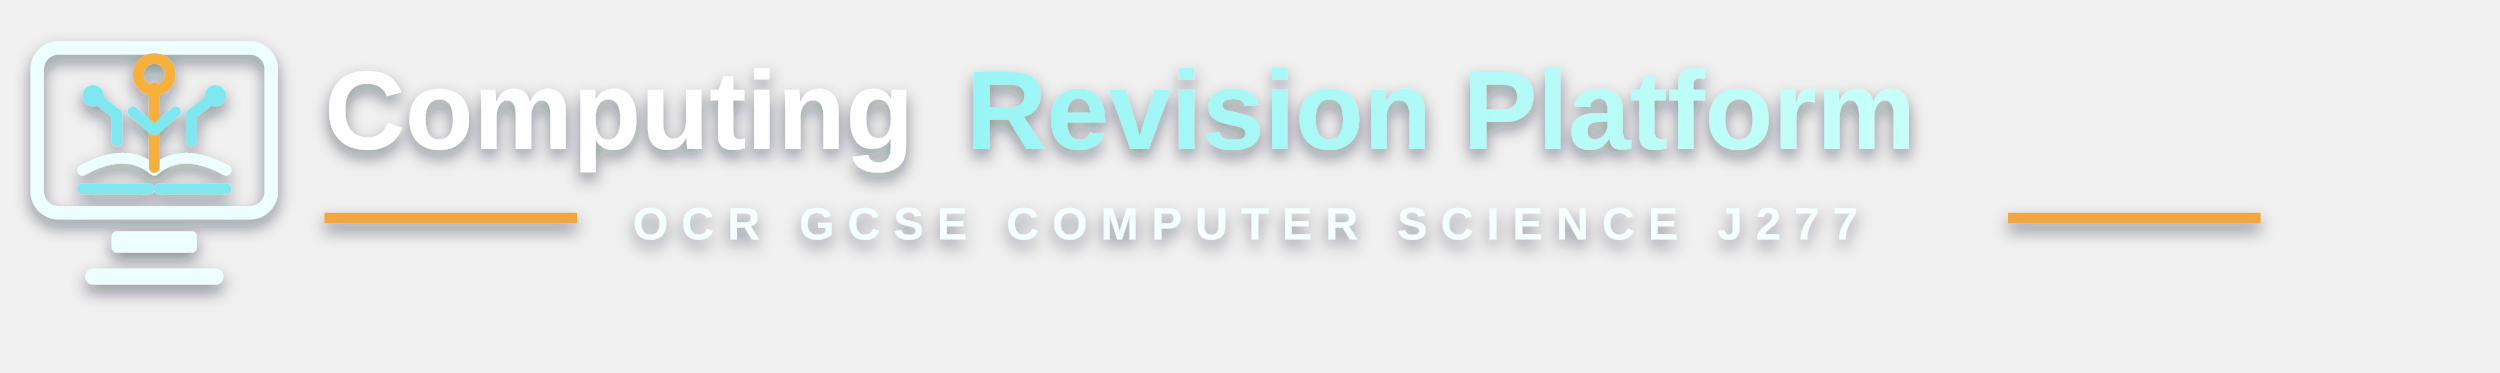
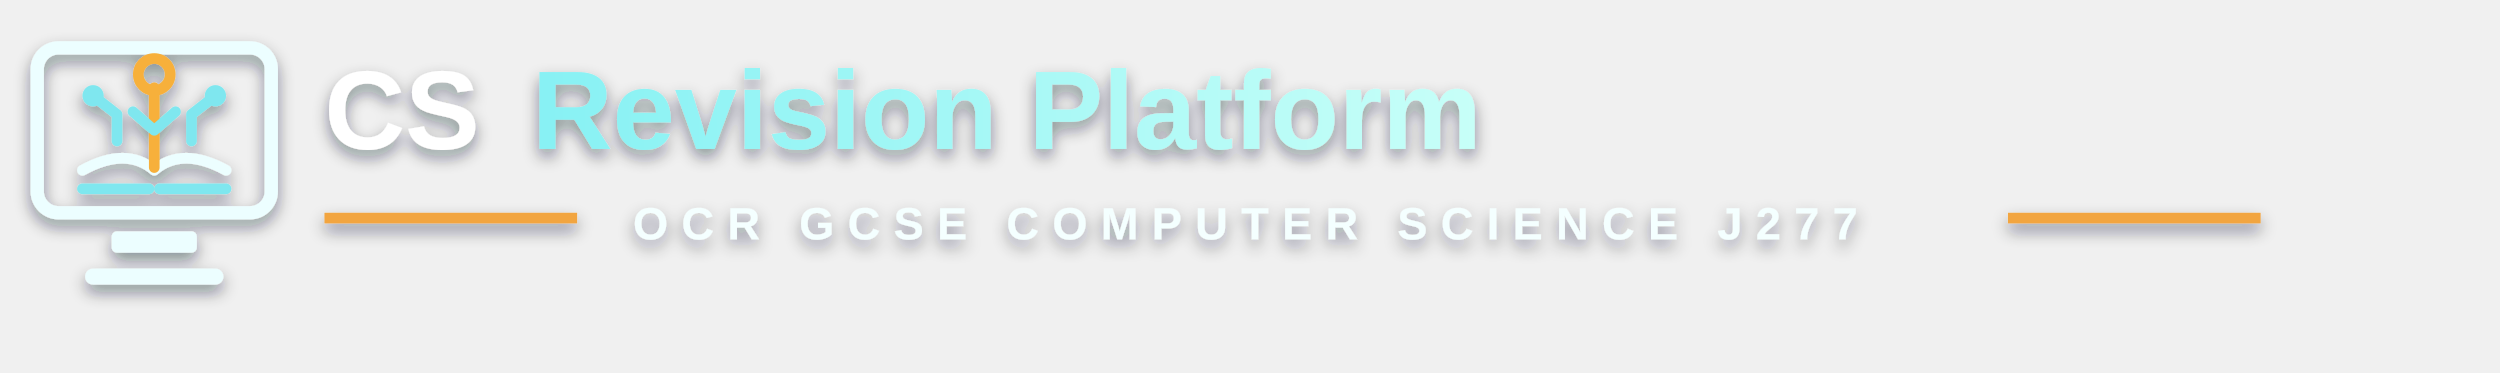
<svg xmlns="http://www.w3.org/2000/svg" width="940" height="140" viewBox="0 0 940 140" role="img" aria-labelledby="title desc">
  <defs>
    <linearGradient id="aqua" x1="0" x2="1" y1="0" y2="0">
      <stop offset="0" stop-color="#79eef3" />
      <stop offset="1" stop-color="#c7fff8" />
    </linearGradient>
    <filter id="softShadow" x="-20%" y="-20%" width="140%" height="140%">
      <feDropShadow dx="0" dy="3" stdDeviation="3" flood-color="#001c24" flood-opacity="0.45" />
    </filter>
  </defs>
  <rect width="940" height="140" fill="none" />
  <g filter="url(#softShadow)" stroke-linecap="round" stroke-linejoin="round">
    <rect x="14" y="18" width="88" height="62" rx="8" fill="none" stroke="#ecfeff" stroke-width="5" />
    <path d="M31 64 C42 58 51 58 58 64 C65 58 74 58 85 64" fill="none" stroke="#ecfeff" stroke-width="4" />
    <path d="M31 71 H56 M60 71 H85" stroke="#7fe7ef" stroke-width="4" />
    <path d="M58 63 V33" stroke="#f7b03b" stroke-width="4" />
    <circle cx="58" cy="28" r="6" fill="none" stroke="#f7b03b" stroke-width="4" />
    <path d="M44 53 V43 L35 36 M72 53 V43 L81 36 M58 49 L50 42 M58 49 L66 42" fill="none" stroke="#7fe7ef" stroke-width="4" />
    <circle cx="35" cy="36" r="4" fill="#7fe7ef" />
    <circle cx="81" cy="36" r="4" fill="#7fe7ef" />
    <rect x="42" y="87" width="32" height="8" rx="2" fill="#ecfeff" stroke="none" />
    <rect x="32" y="101" width="52" height="6" rx="3" fill="#ecfeff" stroke="none" />
  </g>
  <g font-family="Arial, Helvetica, sans-serif" filter="url(#softShadow)">
    <text x="122" y="56" font-size="42" font-weight="800" fill="#ffffff">
-       <tspan>Computing</tspan>
+       <tspan>CS</tspan>
      <tspan dx="8" fill="url(#aqua)">Revision Platform</tspan>
    </text>
    <line x1="122" y1="82" x2="217" y2="82" stroke="#f2a541" stroke-width="4" />
    <line x1="755" y1="82" x2="850" y2="82" stroke="#f2a541" stroke-width="4" />
    <text x="238" y="90" font-size="17" font-weight="700" letter-spacing="5" fill="#f4ffff">OCR GCSE COMPUTER SCIENCE J277</text>
  </g>
</svg>
